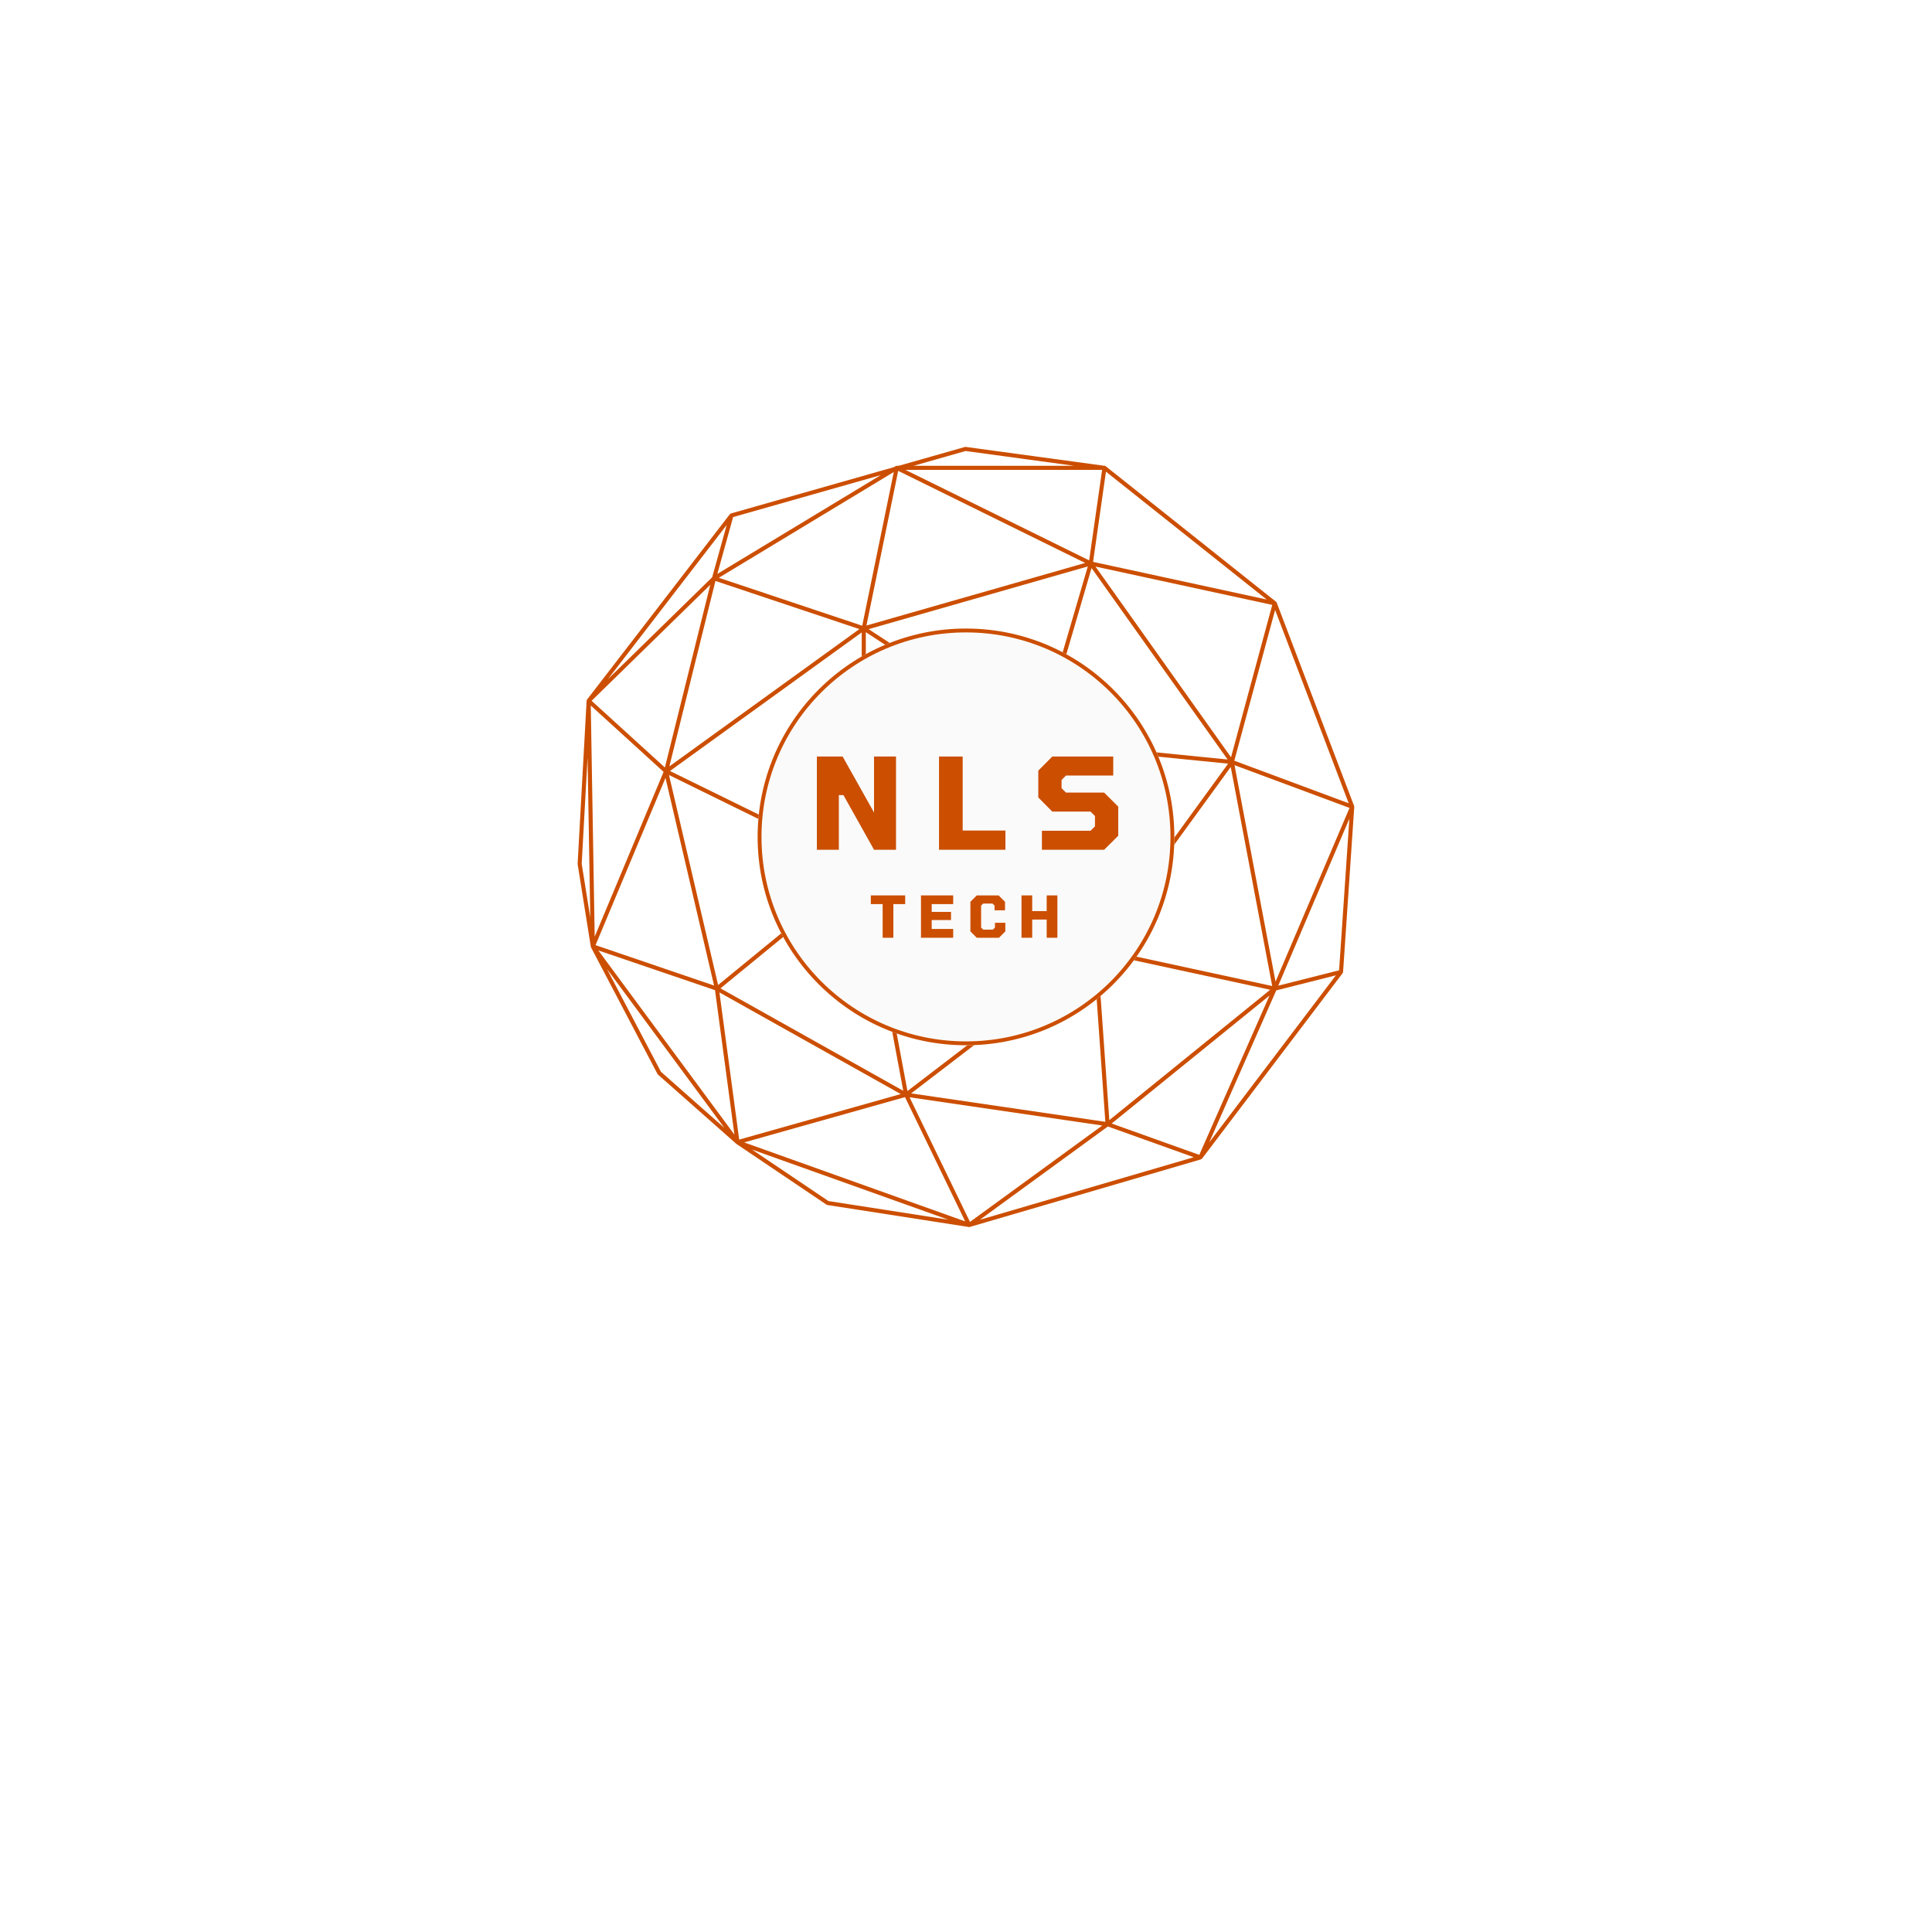
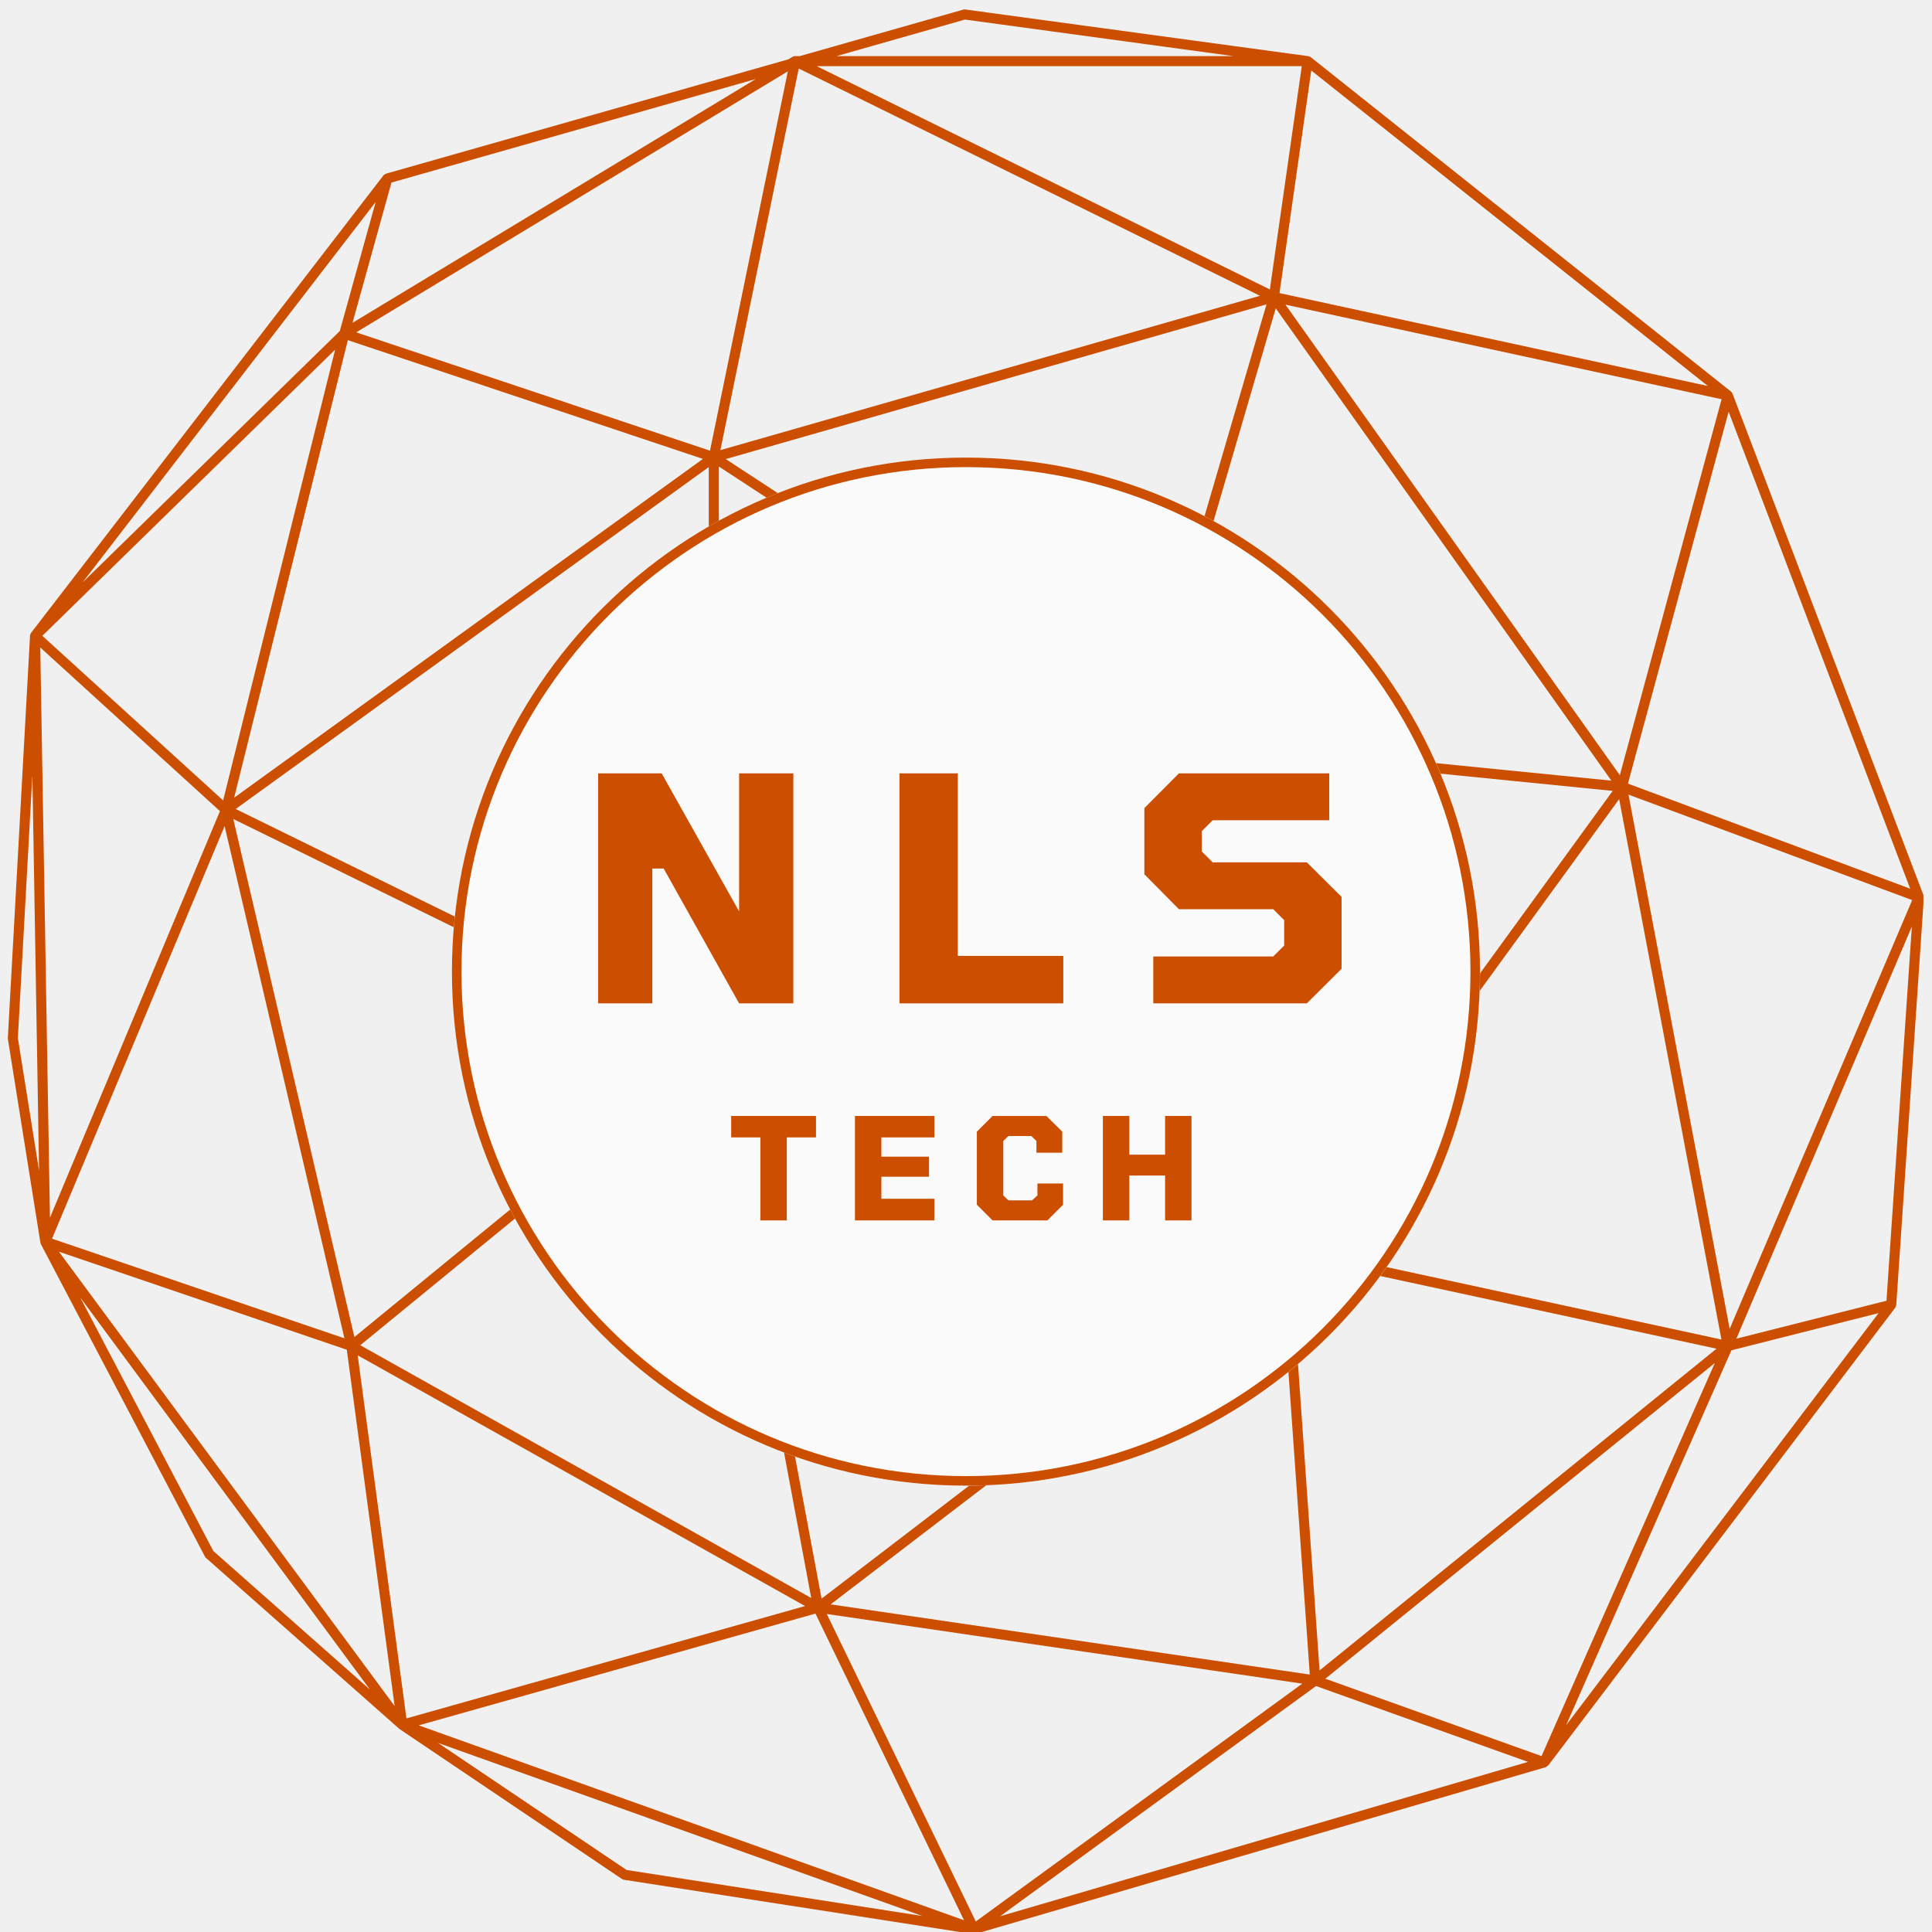
- <svg xmlns="http://www.w3.org/2000/svg" width="500" zoomAndPan="magnify" viewBox="0 0 375 375" height="500" preserveAspectRatio="xMidYMid meet" version="1.0">
+ <svg xmlns="http://www.w3.org/2000/svg" width="500" zoomAndPan="magnify" viewBox="112 86 151 152" height="500" preserveAspectRatio="xMidYMid meet" version="1.0">
  <defs>
    <g />
    <clipPath id="2555e42018">
      <path d="M 112.074 86.742 L 262.824 86.742 L 262.824 238.242 L 112.074 238.242 Z M 112.074 86.742 " clip-rule="nonzero" />
    </clipPath>
    <clipPath id="074702d725">
      <path d="M 147.055 122 L 227.945 122 L 227.945 202.887 L 147.055 202.887 Z M 147.055 122 " clip-rule="nonzero" />
    </clipPath>
    <clipPath id="70b88ba6a8">
      <path d="M 187.5 122 C 165.164 122 147.055 140.105 147.055 162.445 C 147.055 184.781 165.164 202.887 187.5 202.887 C 209.836 202.887 227.945 184.781 227.945 162.445 C 227.945 140.105 209.836 122 187.5 122 Z M 187.5 122 " clip-rule="nonzero" />
    </clipPath>
    <clipPath id="0a1cb27adc">
      <path d="M 0.055 0 L 80.945 0 L 80.945 80.887 L 0.055 80.887 Z M 0.055 0 " clip-rule="nonzero" />
    </clipPath>
    <clipPath id="e87ef5ce8a">
      <path d="M 40.5 0 C 18.164 0 0.055 18.105 0.055 40.445 C 0.055 62.781 18.164 80.887 40.5 80.887 C 62.836 80.887 80.945 62.781 80.945 40.445 C 80.945 18.105 62.836 0 40.5 0 Z M 40.5 0 " clip-rule="nonzero" />
    </clipPath>
    <clipPath id="ffbdf70f9e">
      <rect x="0" width="81" y="0" height="81" />
    </clipPath>
    <clipPath id="986223bdf7">
      <path d="M 147.055 122 L 227.938 122 L 227.938 202.883 L 147.055 202.883 Z M 147.055 122 " clip-rule="nonzero" />
    </clipPath>
    <clipPath id="d20dc7271e">
      <path d="M 187.496 122 C 165.16 122 147.055 140.105 147.055 162.441 C 147.055 184.777 165.16 202.883 187.496 202.883 C 209.832 202.883 227.938 184.777 227.938 162.441 C 227.938 140.105 209.832 122 187.496 122 Z M 187.496 122 " clip-rule="nonzero" />
    </clipPath>
    <clipPath id="fd6c82af5c">
      <path d="M 0.48 0.16 L 67.441 0.16 L 67.441 31 L 0.48 31 Z M 0.48 0.16 " clip-rule="nonzero" />
    </clipPath>
    <clipPath id="5bef114656">
      <rect x="0" width="68" y="0" height="31" />
    </clipPath>
    <clipPath id="4210da9158">
      <path d="M 12 30 L 53 30 L 53 44.32 L 12 44.32 Z M 12 30 " clip-rule="nonzero" />
    </clipPath>
    <clipPath id="ade662b3dc">
      <rect x="0" width="41" y="0" height="15" />
    </clipPath>
    <clipPath id="3012c6e062">
      <rect x="0" width="68" y="0" height="45" />
    </clipPath>
  </defs>
-   <rect x="-37.5" width="450" fill="#ffffff" y="-37.5" height="450" fill-opacity="1" />
-   <rect x="-37.5" width="450" fill="#ffffff" y="-37.5" height="450" fill-opacity="1" />
  <g clip-path="url(#2555e42018)">
    <path fill="#cc4e00" d="M 262.859 156.617 C 262.863 156.562 262.852 156.512 262.836 156.461 C 262.836 156.457 262.836 156.453 262.836 156.449 L 247.805 116.969 C 247.801 116.965 247.797 116.961 247.793 116.957 C 247.77 116.898 247.734 116.844 247.68 116.801 L 214.625 90.5 C 214.57 90.461 214.508 90.43 214.441 90.418 C 214.434 90.418 214.43 90.418 214.426 90.418 L 187.441 86.746 C 187.391 86.738 187.332 86.742 187.281 86.758 L 174.422 90.414 L 174.055 90.414 C 173.98 90.414 173.91 90.434 173.852 90.469 C 173.852 90.469 173.852 90.469 173.848 90.469 L 173.523 90.668 L 141.867 99.664 C 141.859 99.668 141.852 99.676 141.844 99.68 C 141.801 99.695 141.762 99.719 141.727 99.75 C 141.711 99.762 141.699 99.77 141.684 99.785 C 141.68 99.793 141.668 99.797 141.664 99.805 L 113.941 135.793 C 113.934 135.805 113.934 135.816 113.926 135.828 C 113.914 135.844 113.902 135.859 113.895 135.875 C 113.891 135.887 113.891 135.898 113.887 135.91 C 113.879 135.93 113.875 135.953 113.871 135.977 C 113.871 135.988 113.863 136 113.863 136.012 L 112.117 167.664 C 112.113 167.691 112.117 167.719 112.121 167.746 L 114.676 183.754 C 114.68 183.777 114.691 183.793 114.695 183.816 C 114.699 183.828 114.699 183.844 114.707 183.855 C 114.707 183.859 114.711 183.859 114.711 183.863 C 114.715 183.867 114.715 183.875 114.715 183.879 L 127.621 208.461 C 127.645 208.504 127.672 208.543 127.711 208.574 L 142.848 221.957 C 142.871 221.984 142.898 222.008 142.926 222.027 L 160.43 233.828 C 160.48 233.859 160.535 233.879 160.59 233.891 L 188.051 238.16 L 188.055 238.16 C 188.055 238.16 188.059 238.16 188.059 238.16 C 188.059 238.16 188.059 238.164 188.062 238.164 C 188.082 238.164 188.102 238.168 188.121 238.168 C 188.121 238.168 188.121 238.168 188.125 238.168 C 188.148 238.168 188.176 238.164 188.203 238.16 C 188.203 238.16 188.203 238.16 188.207 238.156 C 188.207 238.156 188.211 238.156 188.211 238.156 C 188.211 238.156 188.215 238.156 188.215 238.156 C 188.215 238.156 188.215 238.156 188.219 238.156 L 188.223 238.152 C 188.223 238.152 188.223 238.152 188.227 238.152 C 188.227 238.152 188.23 238.152 188.23 238.152 L 233.102 225.035 C 233.121 225.031 233.129 225.012 233.145 225.008 C 233.188 224.988 233.223 224.961 233.258 224.93 C 233.27 224.914 233.293 224.91 233.309 224.895 L 260.605 188.887 C 260.648 188.828 260.668 188.762 260.676 188.695 C 260.68 188.688 260.684 188.684 260.688 188.676 Z M 259.918 188.336 L 248.109 191.32 L 261.914 158.898 Z M 212.008 183.742 L 168.504 168.43 L 201.316 144.797 Z M 201.316 143.523 L 168.598 122.117 L 211.141 109.945 Z M 200.848 144.16 L 168.055 167.781 L 168.055 122.703 Z M 167.262 167.918 L 130.043 149.648 L 167.262 122.746 Z M 175.324 211.723 L 139.844 191.836 L 167.391 169.281 Z M 168.172 169.152 L 211.77 184.496 L 176.137 211.773 Z M 212.246 185.125 L 214.547 217.746 L 176.852 212.223 Z M 212.754 183.469 L 202.082 144.594 L 238.379 148.223 Z M 238.887 148.871 L 246.934 191.387 L 213.266 184.105 Z M 247.582 190.547 L 239.621 148.516 L 261.941 156.816 Z M 238.941 146.988 L 212.633 109.969 L 246.945 117.41 Z M 238.277 147.418 L 202.059 143.801 L 211.871 110.258 Z M 168.176 121.414 L 174.34 91.391 L 210.629 109.27 Z M 167.359 121.457 L 139.523 112.148 L 173.484 91.613 Z M 166.801 122.105 L 129.922 148.758 L 138.867 112.762 Z M 129.055 148.973 L 114.832 136.023 L 137.867 113.508 Z M 138.234 112.043 L 117.996 131.824 L 141.055 101.891 Z M 128.805 149.816 L 115.43 181.801 L 114.668 136.941 Z M 129.172 150.992 L 138.598 191.293 L 115.594 183.453 Z M 129.852 150.434 L 166.93 168.637 L 139.383 191.191 Z M 174.84 212.355 L 143.477 221.195 L 139.641 192.629 Z M 175.656 212.949 L 187.344 237.074 L 144.441 221.742 Z M 188.27 237.172 L 176.547 212.98 L 213.957 218.461 Z M 215.316 217.422 L 213.023 184.863 L 246.547 192.109 Z M 246.414 193.234 L 232.781 224.16 L 215.77 218.074 Z M 247.719 192.234 L 259.297 189.309 L 234.715 221.73 Z M 239.578 147.652 L 247.5 118.391 L 261.785 155.918 Z M 214.664 91.547 L 245.863 116.367 L 212.164 109.059 Z M 187.418 87.539 L 208.535 90.414 L 177.312 90.414 Z M 213.918 91.203 L 211.406 108.77 L 175.75 91.203 Z M 139.234 111.398 L 142.297 100.363 L 170.957 92.219 Z M 112.906 167.664 L 114.047 147 L 114.574 178.117 Z M 128.285 208.027 L 117.812 188.078 L 140.602 218.922 Z M 116.137 184.477 L 138.785 192.191 L 142.547 220.223 Z M 145.961 223.125 L 184.059 236.738 L 160.797 233.121 Z M 215.039 218.648 L 231.715 224.617 L 190.188 236.758 Z M 215.039 218.648 " fill-opacity="1" fill-rule="nonzero" />
  </g>
  <g clip-path="url(#074702d725)">
    <g clip-path="url(#70b88ba6a8)">
      <g transform="matrix(1, 0, 0, 1, 147, 122)">
        <g clip-path="url(#ffbdf70f9e)">
          <g clip-path="url(#0a1cb27adc)">
            <g clip-path="url(#e87ef5ce8a)">
              <path fill="#fafafa" d="M 0.055 0 L 80.945 0 L 80.945 80.887 L 0.055 80.887 Z M 0.055 0 " fill-opacity="1" fill-rule="nonzero" />
            </g>
          </g>
        </g>
      </g>
    </g>
  </g>
  <g clip-path="url(#986223bdf7)">
    <g clip-path="url(#d20dc7271e)">
      <path stroke-linecap="butt" transform="matrix(0.75, 0, 0, 0.75, 147.0556, 121.9992)" fill="none" stroke-linejoin="miter" d="M 53.921 0.001 C 24.139 0.001 -0.001 24.142 -0.001 53.923 C -0.001 83.704 24.139 107.845 53.921 107.845 C 83.702 107.845 107.843 83.704 107.843 53.923 C 107.843 24.142 83.702 0.001 53.921 0.001 Z M 53.921 0.001 " stroke="#cc4e00" stroke-width="2" stroke-opacity="1" stroke-miterlimit="4" />
    </g>
  </g>
  <g transform="matrix(1, 0, 0, 1, 156, 140)">
    <g clip-path="url(#3012c6e062)">
      <g clip-path="url(#fd6c82af5c)">
        <g>
          <g clip-path="url(#5bef114656)">
            <g fill="#cc4e00" fill-opacity="1">
              <g transform="translate(0.837272, 24.93889)">
                <g>
                  <path d="M 1.719 0 L 1.719 -18.094 L 6.719 -18.094 L 12.812 -7.234 L 12.812 -18.094 L 17.078 -18.094 L 17.078 0 L 12.812 0 L 6.875 -10.609 L 5.984 -10.609 L 5.984 0 Z M 1.719 0 " />
                </g>
              </g>
            </g>
            <g fill="#cc4e00" fill-opacity="1">
              <g transform="translate(24.54415, 24.93889)">
                <g>
                  <path d="M 1.719 0 L 1.719 -18.094 L 6.312 -18.094 L 6.312 -3.734 L 14.609 -3.734 L 14.609 0 Z M 1.719 0 " />
                </g>
              </g>
            </g>
            <g fill="#cc4e00" fill-opacity="1">
              <g transform="translate(44.42295, 24.93889)">
                <g>
                  <path d="M 1.812 0 L 1.812 -3.688 L 11.25 -3.688 L 12.109 -4.547 L 12.109 -6.547 L 11.25 -7.406 L 3.828 -7.406 L 1.109 -10.156 L 1.109 -15.359 L 3.828 -18.094 L 15.656 -18.094 L 15.656 -14.406 L 6.484 -14.406 L 5.625 -13.547 L 5.625 -11.953 L 6.484 -11.094 L 13.891 -11.094 L 16.625 -8.375 L 16.625 -2.719 L 13.891 0 Z M 1.812 0 " />
                </g>
              </g>
            </g>
          </g>
        </g>
      </g>
      <g clip-path="url(#4210da9158)">
        <g transform="matrix(1, 0, 0, 1, 12, 30)">
          <g clip-path="url(#ade662b3dc)">
            <g fill="#cc4e00" fill-opacity="1">
              <g transform="translate(0.96302, 12.0163)">
                <g>
                  <path d="M 2.359 0 L 2.359 -6.531 L 0.062 -6.531 L 0.062 -8.219 L 6.734 -8.219 L 6.734 -6.531 L 4.438 -6.531 L 4.438 0 Z M 2.359 0 " />
                </g>
              </g>
            </g>
            <g fill="#cc4e00" fill-opacity="1">
              <g transform="translate(9.981879, 12.0163)">
                <g>
                  <path d="M 0.781 0 L 0.781 -8.219 L 7.031 -8.219 L 7.031 -6.531 L 2.859 -6.531 L 2.859 -5.016 L 6.609 -5.016 L 6.609 -3.438 L 2.859 -3.438 L 2.859 -1.703 L 7.031 -1.703 L 7.031 0 Z M 0.781 0 " />
                </g>
              </g>
            </g>
            <g fill="#cc4e00" fill-opacity="1">
              <g transform="translate(19.792, 12.0163)">
                <g>
                  <path d="M 1.797 0 L 0.562 -1.234 L 0.562 -6.984 L 1.797 -8.219 L 6.031 -8.219 L 7.281 -6.984 L 7.281 -5.328 L 5.25 -5.328 L 5.25 -6.25 L 4.844 -6.641 L 3.047 -6.641 L 2.641 -6.25 L 2.641 -1.969 L 3.047 -1.578 L 4.906 -1.578 L 5.328 -1.969 L 5.328 -2.906 L 7.344 -2.906 L 7.344 -1.234 L 6.109 0 Z M 1.797 0 " />
                </g>
              </g>
            </g>
            <g fill="#cc4e00" fill-opacity="1">
              <g transform="translate(29.49069, 12.0163)">
                <g>
                  <path d="M 0.781 0 L 0.781 -8.219 L 2.859 -8.219 L 2.859 -5.172 L 5.672 -5.172 L 5.672 -8.219 L 7.75 -8.219 L 7.75 0 L 5.672 0 L 5.672 -3.531 L 2.859 -3.531 L 2.859 0 Z M 0.781 0 " />
                </g>
              </g>
            </g>
          </g>
        </g>
      </g>
    </g>
  </g>
</svg>
